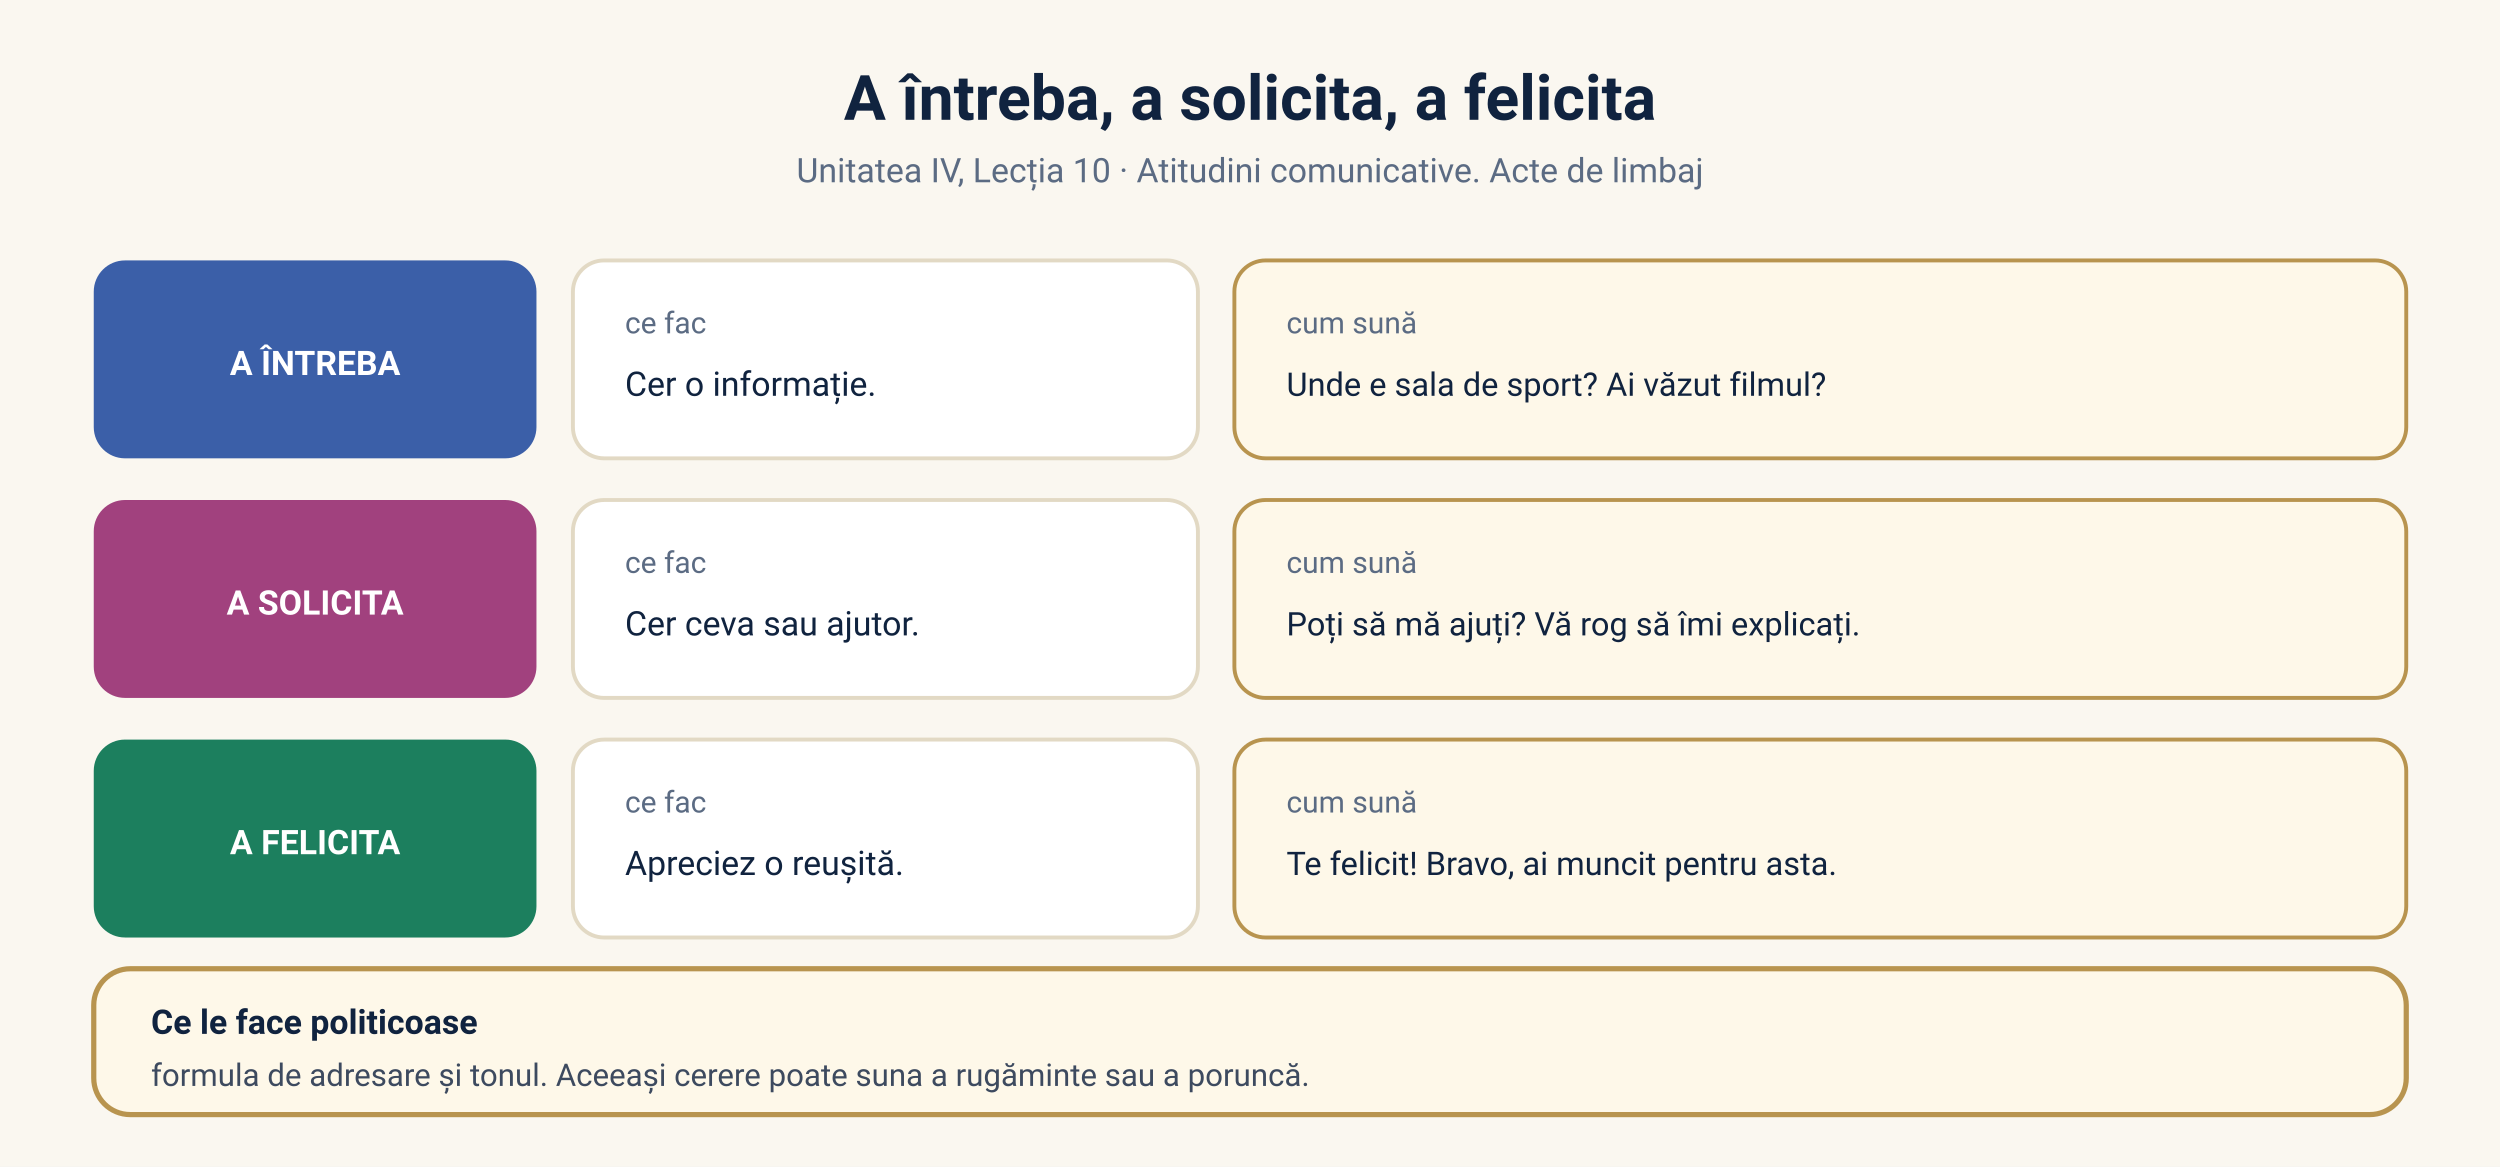
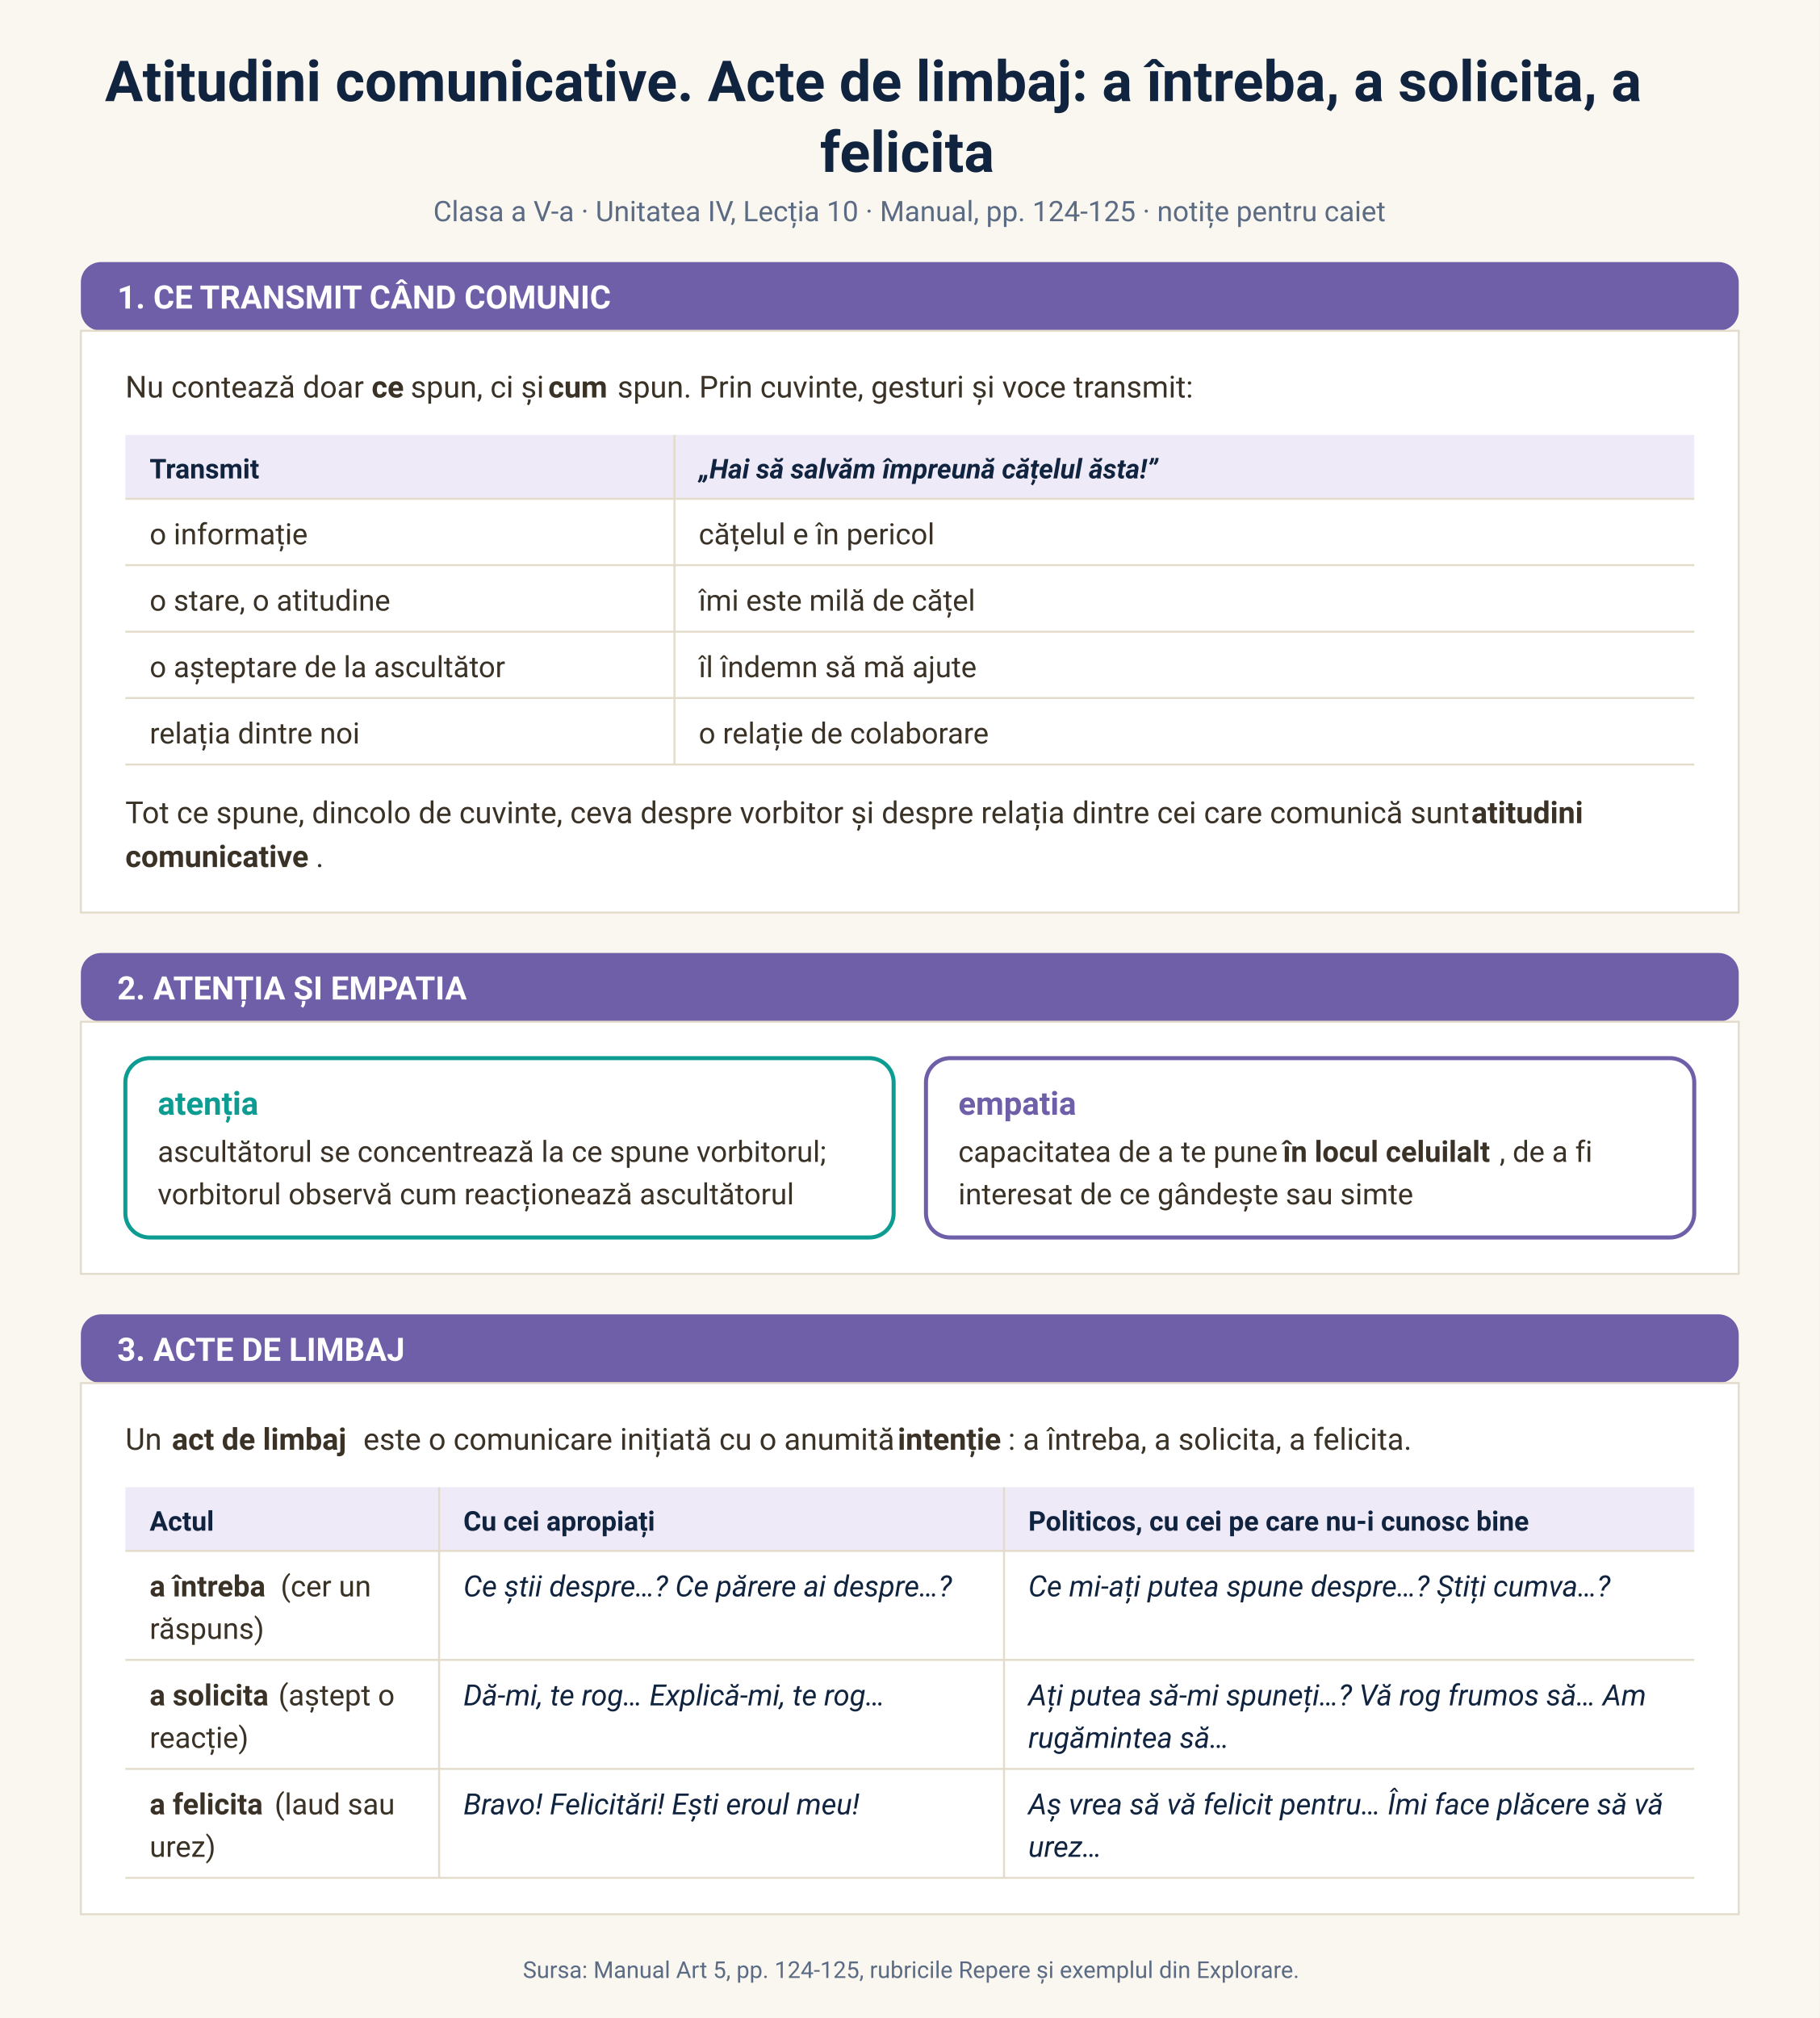
- <svg xmlns="http://www.w3.org/2000/svg" viewBox="0 0 960 448" font-family="'Segoe UI', 'Plus Jakarta Sans', -apple-system, Roboto, sans-serif">
-   <rect width="960" height="448" fill="#faf7f0" />
-   <text x="480" y="46" text-anchor="middle" font-size="24" font-weight="700" fill="#10233f">A întreba, a solicita, a felicita</text>
-   <text x="480" y="70" text-anchor="middle" font-size="13" fill="#5b6b83">Unitatea IV, Lecția 10 · Atitudini comunicative. Acte de limbaj</text>
-   <rect x="36" y="100" width="170" height="76" rx="12" fill="#3b5fa8" />
-   <text x="121" y="144" text-anchor="middle" font-size="13" font-weight="700" fill="#ffffff">A ÎNTREBA</text>
-   <rect x="220" y="100" width="240" height="76" rx="12" fill="#ffffff" stroke="#e2d9c4" stroke-width="1.5" />
-   <text x="240" y="128" font-size="11.5" fill="#5b6b83">ce fac</text>
-   <text x="240" y="152" font-size="13" fill="#10233f">Cer o informație.</text>
-   <rect x="474" y="100" width="450" height="76" rx="12" fill="#fef8e9" stroke="#b8944f" stroke-width="1.5" />
-   <text x="494" y="128" font-size="11.5" fill="#5b6b83">cum sună</text>
-   <text x="494" y="152" font-size="12.5" fill="#10233f">Unde e sala de sport? Ai văzut filmul?</text>
-   <rect x="36" y="192" width="170" height="76" rx="12" fill="#a1417e" />
-   <text x="121" y="236" text-anchor="middle" font-size="13" font-weight="700" fill="#ffffff">A SOLICITA</text>
-   <rect x="220" y="192" width="240" height="76" rx="12" fill="#ffffff" stroke="#e2d9c4" stroke-width="1.5" />
-   <text x="240" y="220" font-size="11.5" fill="#5b6b83">ce fac</text>
-   <text x="240" y="244" font-size="13" fill="#10233f">Cer ceva sau ajutor.</text>
-   <rect x="474" y="192" width="450" height="76" rx="12" fill="#fef8e9" stroke="#b8944f" stroke-width="1.5" />
-   <text x="494" y="220" font-size="11.5" fill="#5b6b83">cum sună</text>
-   <text x="494" y="244" font-size="12.5" fill="#10233f">Poți să mă ajuți? Vă rog să îmi explicați.</text>
-   <rect x="36" y="284" width="170" height="76" rx="12" fill="#1c7f5e" />
-   <text x="121" y="328" text-anchor="middle" font-size="13" font-weight="700" fill="#ffffff">A FELICITA</text>
-   <rect x="220" y="284" width="240" height="76" rx="12" fill="#ffffff" stroke="#e2d9c4" stroke-width="1.5" />
-   <text x="240" y="312" font-size="11.5" fill="#5b6b83">ce fac</text>
-   <text x="240" y="336" font-size="13" fill="#10233f">Apreciez o reușită.</text>
-   <rect x="474" y="284" width="450" height="76" rx="12" fill="#fef8e9" stroke="#b8944f" stroke-width="1.5" />
-   <text x="494" y="312" font-size="11.5" fill="#5b6b83">cum sună</text>
-   <text x="494" y="336" font-size="12.5" fill="#10233f">Te felicit! Bravo, ai muncit pentru asta.</text>
-   <rect x="36" y="372" width="888" height="56" rx="14" fill="#fef8e9" stroke="#b8944f" stroke-width="2" />
-   <text x="58" y="397" font-size="13" font-weight="700" fill="#10233f">Ce le face politicoase</text>
-   <text x="58" y="417" font-size="12" fill="#3d4a5f">formula de adresare și tonul. Aceeași cerere poate suna a rugăminte sau a poruncă.</text>
+ <svg xmlns="http://www.w3.org/2000/svg" viewBox="0 0 900 998" font-family="'Segoe UI', 'Plus Jakarta Sans', -apple-system, Roboto, sans-serif">
+   <rect width="900" height="998" fill="#faf7f0" />
+   <text x="51.9" y="50.0" font-size="28" fill="#10233f" font-weight="700" textLength="798.8" lengthAdjust="spacing">Atitudini comunicative. Acte de limbaj: a întreba, a solicita, a</text>
+   <text x="405.6" y="85.0" font-size="28" fill="#10233f" font-weight="700" textLength="88.8" lengthAdjust="spacing">felicita</text>
+   <text x="214.3" y="109.4" font-size="14" fill="#5b6b83" textLength="471.4" lengthAdjust="spacing">Clasa a V-a · Unitatea IV, Lecția 10 · Manual, pp. 124-125 · notițe pentru caiet</text>
+   <rect x="40" y="129.6" width="820" height="34" rx="10" fill="#6f5ea8" />
+   <text x="58" y="152.6" font-size="16" font-weight="700" fill="#ffffff">1. CE TRANSMIT CÂND COMUNIC</text>
+   <rect x="40" y="163.6" width="820" height="287.7" fill="#ffffff" stroke="#e3dccb" />
+   <text x="62.0" y="196.6" font-size="15" fill="#3a3226" textLength="117.7" lengthAdjust="spacing">Nu contează doar</text>
+   <text x="183.8" y="196.6" font-size="15" fill="#3a3226" font-weight="700" textLength="15.3" lengthAdjust="spacing">ce</text>
+   <text x="203.1" y="196.6" font-size="15" fill="#3a3226" textLength="64.0" lengthAdjust="spacing">spun, ci și</text>
+   <text x="271.2" y="196.6" font-size="15" fill="#3a3226" font-weight="700" textLength="30.1" lengthAdjust="spacing">cum</text>
+   <text x="305.4" y="196.6" font-size="15" fill="#3a3226" textLength="280.5" lengthAdjust="spacing">spun. Prin cuvinte, gesturi și voce transmit:</text>
+   <rect x="62.0" y="215.1" width="776.0" height="31.6" fill="#efeaf8" />
+   <text x="74.0" y="236.6" font-size="13.5" fill="#10233f" font-weight="700" textLength="56.3" lengthAdjust="spacing">Transmit</text>
+   <text x="345.6" y="236.6" font-size="13.5" fill="#10233f" font-weight="700" font-style="italic" textLength="249.5" lengthAdjust="spacing">„Hai să salvăm împreună cățelul ăsta!”</text>
+   <line x1="62.0" y1="246.7" x2="838.0" y2="246.7" stroke="#e3dccb" />
+   <text x="74.0" y="269.2" font-size="14.5" fill="#3a3226" textLength="78.2" lengthAdjust="spacing">o informație</text>
+   <text x="345.6" y="269.2" font-size="14.5" fill="#3a3226" textLength="116.1" lengthAdjust="spacing">cățelul e în pericol</text>
+   <line x1="62.0" y1="279.5" x2="838.0" y2="279.5" stroke="#e3dccb" />
+   <text x="74.0" y="302.0" font-size="14.5" fill="#3a3226" textLength="119.9" lengthAdjust="spacing">o stare, o atitudine</text>
+   <text x="345.6" y="302.0" font-size="14.5" fill="#3a3226" textLength="134.1" lengthAdjust="spacing">îmi este milă de cățel</text>
+   <line x1="62.0" y1="312.4" x2="838.0" y2="312.4" stroke="#e3dccb" />
+   <text x="74.0" y="334.9" font-size="14.5" fill="#3a3226" textLength="173.4" lengthAdjust="spacing">o așteptare de la ascultător</text>
+   <text x="345.6" y="334.9" font-size="14.5" fill="#3a3226" textLength="136.2" lengthAdjust="spacing">îl îndemn să mă ajute</text>
+   <line x1="62.0" y1="345.2" x2="838.0" y2="345.2" stroke="#e3dccb" />
+   <text x="74.0" y="367.7" font-size="14.5" fill="#3a3226" textLength="105.3" lengthAdjust="spacing">relația dintre noi</text>
+   <text x="345.6" y="367.7" font-size="14.5" fill="#3a3226" textLength="144.1" lengthAdjust="spacing">o relație de colaborare</text>
+   <line x1="62.0" y1="378.1" x2="838.0" y2="378.1" stroke="#e3dccb" />
+   <line x1="333.6" y1="215.1" x2="333.6" y2="378.1" stroke="#e3dccb" />
+   <text x="62.0" y="407.1" font-size="15" fill="#3a3226" textLength="661.6" lengthAdjust="spacing">Tot ce spune, dincolo de cuvinte, ceva despre vorbitor și despre relația dintre cei care comunică sunt</text>
+   <text x="727.7" y="407.1" font-size="15" fill="#3a3226" font-weight="700" textLength="60.0" lengthAdjust="spacing">atitudini</text>
+   <text x="62.0" y="428.8" font-size="15" fill="#3a3226" font-weight="700" textLength="94.2" lengthAdjust="spacing">comunicative</text>
+   <text x="156.2" y="428.8" font-size="15" fill="#3a3226" textLength="3.3" lengthAdjust="spacing">.</text>
+   <rect x="40" y="471.3" width="820" height="34" rx="10" fill="#6f5ea8" />
+   <text x="58" y="494.3" font-size="16" font-weight="700" fill="#ffffff">2. ATENȚIA ȘI EMPATIA</text>
+   <rect x="40" y="505.3" width="820" height="124.7" fill="#ffffff" stroke="#e3dccb" />
+   <rect x="62.0" y="523.3" width="380.0" height="88.7" rx="12" fill="#ffffff" stroke="#0d9c92" stroke-width="2" />
+   <text x="78.0" y="551.3" font-size="16" fill="#0d9c92" font-weight="700" textLength="52.6" lengthAdjust="spacing">atenția</text>
+   <text x="78.0" y="574.6" font-size="14.5" fill="#3a3226" textLength="326.4" lengthAdjust="spacing">ascultătorul se concentrează la ce spune vorbitorul;</text>
+   <text x="78.0" y="595.6" font-size="14.5" fill="#3a3226" textLength="311.5" lengthAdjust="spacing">vorbitorul observă cum reacționează ascultătorul</text>
+   <rect x="458.0" y="523.3" width="380.0" height="88.7" rx="12" fill="#ffffff" stroke="#6f5ea8" stroke-width="2" />
+   <text x="474.0" y="551.3" font-size="16" fill="#6f5ea8" font-weight="700" textLength="61.3" lengthAdjust="spacing">empatia</text>
+   <text x="474.0" y="574.6" font-size="14.5" fill="#3a3226" textLength="156.6" lengthAdjust="spacing">capacitatea de a te pune</text>
+   <text x="634.5" y="574.6" font-size="14.5" fill="#3a3226" font-weight="700" textLength="107.2" lengthAdjust="spacing">în locul celuilalt</text>
+   <text x="741.7" y="574.6" font-size="14.5" fill="#3a3226" textLength="46.4" lengthAdjust="spacing">, de a fi</text>
+   <text x="474.0" y="595.6" font-size="14.5" fill="#3a3226" textLength="220.2" lengthAdjust="spacing">interesat de ce gândește sau simte</text>
+   <rect x="40" y="650.0" width="820" height="34" rx="10" fill="#6f5ea8" />
+   <text x="58" y="673.0" font-size="16" font-weight="700" fill="#ffffff">3. ACTE DE LIMBAJ</text>
+   <rect x="40" y="684.0" width="820" height="262.7" fill="#ffffff" stroke="#e3dccb" />
+   <text x="62.0" y="717.0" font-size="15" fill="#3a3226" textLength="18.9" lengthAdjust="spacing">Un</text>
+   <text x="85.0" y="717.0" font-size="15" fill="#3a3226" font-weight="700" textLength="90.7" lengthAdjust="spacing">act de limbaj</text>
+   <text x="179.7" y="717.0" font-size="15" fill="#3a3226" textLength="260.2" lengthAdjust="spacing">este o comunicare inițiată cu o anumită</text>
+   <text x="444.0" y="717.0" font-size="15" fill="#3a3226" font-weight="700" textLength="54.6" lengthAdjust="spacing">intenție</text>
+   <text x="498.6" y="717.0" font-size="15" fill="#3a3226" textLength="195.7" lengthAdjust="spacing">: a întreba, a solicita, a felicita.</text>
+   <rect x="62.0" y="735.5" width="776.0" height="31.6" fill="#efeaf8" />
+   <text x="74.0" y="757.0" font-size="13.5" fill="#10233f" font-weight="700" textLength="33.2" lengthAdjust="spacing">Actul</text>
+   <text x="229.2" y="757.0" font-size="13.5" fill="#10233f" font-weight="700" textLength="99.5" lengthAdjust="spacing">Cu cei apropiați</text>
+   <text x="508.6" y="757.0" font-size="13.5" fill="#10233f" font-weight="700" textLength="255.1" lengthAdjust="spacing">Politicos, cu cei pe care nu-i cunosc bine</text>
+   <line x1="62.0" y1="767.0" x2="838.0" y2="767.0" stroke="#e3dccb" />
+   <text x="74.0" y="789.5" font-size="14.5" fill="#3a3226" font-weight="700" textLength="60.9" lengthAdjust="spacing">a întreba</text>
+   <text x="138.8" y="789.5" font-size="14.5" fill="#3a3226" textLength="44.1" lengthAdjust="spacing">(cer un</text>
+   <text x="74.0" y="810.5" font-size="14.5" fill="#3a3226" textLength="54.1" lengthAdjust="spacing">răspuns)</text>
+   <text x="229.2" y="789.5" font-size="14.5" fill="#10233f" font-style="italic" textLength="241.9" lengthAdjust="spacing">Ce știi despre…? Ce părere ai despre…?</text>
+   <text x="508.6" y="789.5" font-size="14.5" fill="#10233f" font-style="italic" textLength="291.2" lengthAdjust="spacing">Ce mi-ați putea spune despre…? Știți cumva…?</text>
+   <line x1="62.0" y1="820.9" x2="838.0" y2="820.9" stroke="#e3dccb" />
+   <text x="74.0" y="843.4" font-size="14.5" fill="#3a3226" font-weight="700" textLength="59.7" lengthAdjust="spacing">a solicita</text>
+   <text x="137.7" y="843.4" font-size="14.5" fill="#3a3226" textLength="56.3" lengthAdjust="spacing">(aștept o</text>
+   <text x="74.0" y="864.4" font-size="14.5" fill="#3a3226" textLength="47.0" lengthAdjust="spacing">reacție)</text>
+   <text x="229.2" y="843.4" font-size="14.5" fill="#10233f" font-style="italic" textLength="218.4" lengthAdjust="spacing">Dă-mi, te rog… Explică-mi, te rog…</text>
+   <text x="508.6" y="843.4" font-size="14.5" fill="#10233f" font-style="italic" textLength="310.0" lengthAdjust="spacing">Ați putea să-mi spuneți…? Vă rog frumos să… Am</text>
+   <text x="508.6" y="864.4" font-size="14.5" fill="#10233f" font-style="italic" textLength="101.2" lengthAdjust="spacing">rugămintea să…</text>
+   <line x1="62.0" y1="874.8" x2="838.0" y2="874.8" stroke="#e3dccb" />
+   <text x="74.0" y="897.3" font-size="14.5" fill="#3a3226" font-weight="700" textLength="57.9" lengthAdjust="spacing">a felicita</text>
+   <text x="135.8" y="897.3" font-size="14.5" fill="#3a3226" textLength="57.7" lengthAdjust="spacing">(laud sau</text>
+   <text x="74.0" y="918.3" font-size="14.5" fill="#3a3226" textLength="31.8" lengthAdjust="spacing">urez)</text>
+   <text x="229.2" y="897.3" font-size="14.5" fill="#10233f" font-style="italic" textLength="200.1" lengthAdjust="spacing">Bravo! Felicitări! Ești eroul meu!</text>
+   <text x="508.6" y="897.3" font-size="14.5" fill="#10233f" font-style="italic" textLength="314.2" lengthAdjust="spacing">Aș vrea să vă felicit pentru… Îmi face plăcere să vă</text>
+   <text x="508.6" y="918.3" font-size="14.5" fill="#10233f" font-style="italic" textLength="37.7" lengthAdjust="spacing">urez…</text>
+   <line x1="62.0" y1="928.7" x2="838.0" y2="928.7" stroke="#e3dccb" />
+   <line x1="217.2" y1="735.5" x2="217.2" y2="928.7" stroke="#e3dccb" />
+   <line x1="496.6" y1="735.5" x2="496.6" y2="928.7" stroke="#e3dccb" />
+   <text x="258.6" y="978.2" font-size="11.5" fill="#5b6b83" textLength="382.8" lengthAdjust="spacing">Sursa: Manual Art 5, pp. 124-125, rubricile Repere și exemplul din Explorare.</text>
</svg>
